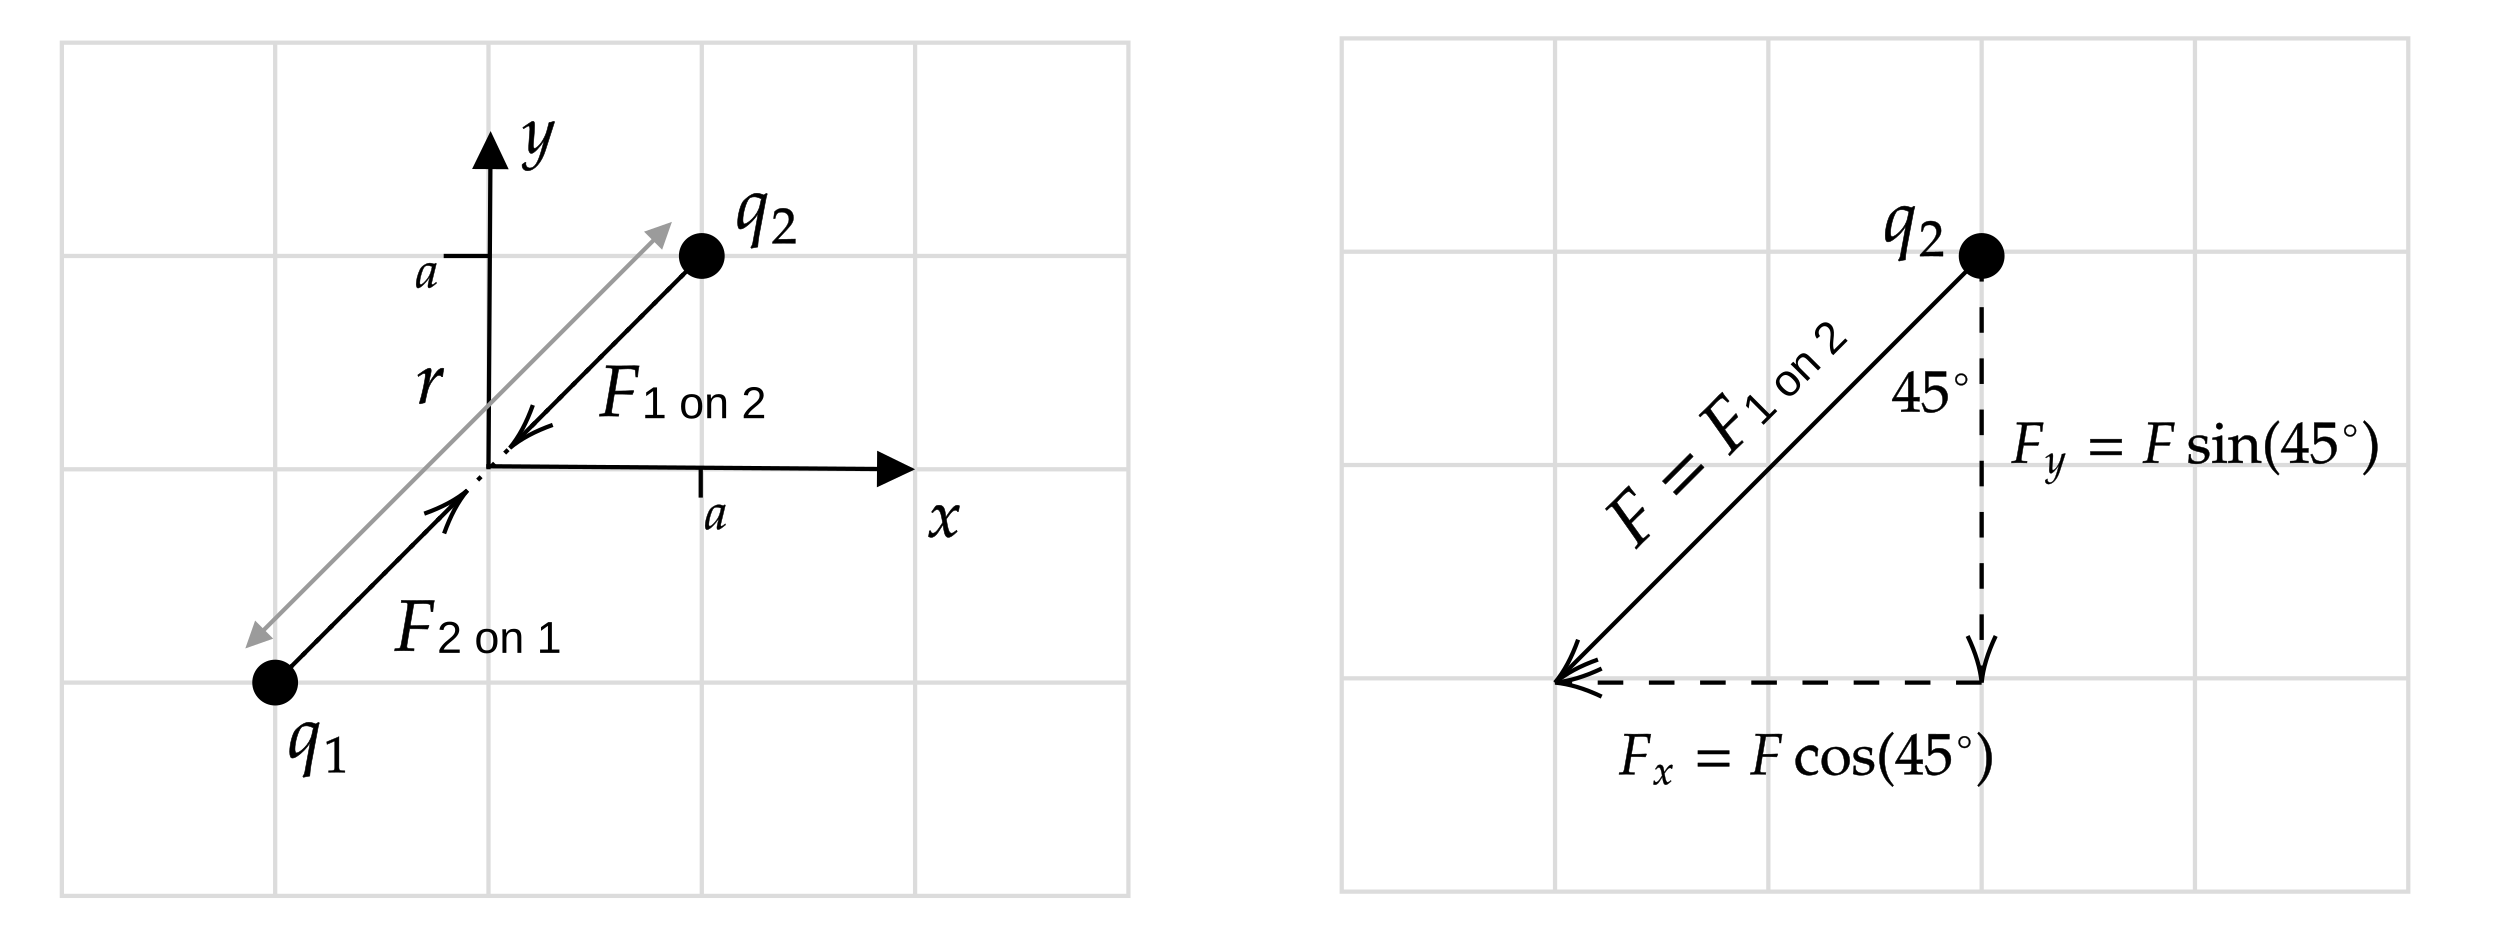
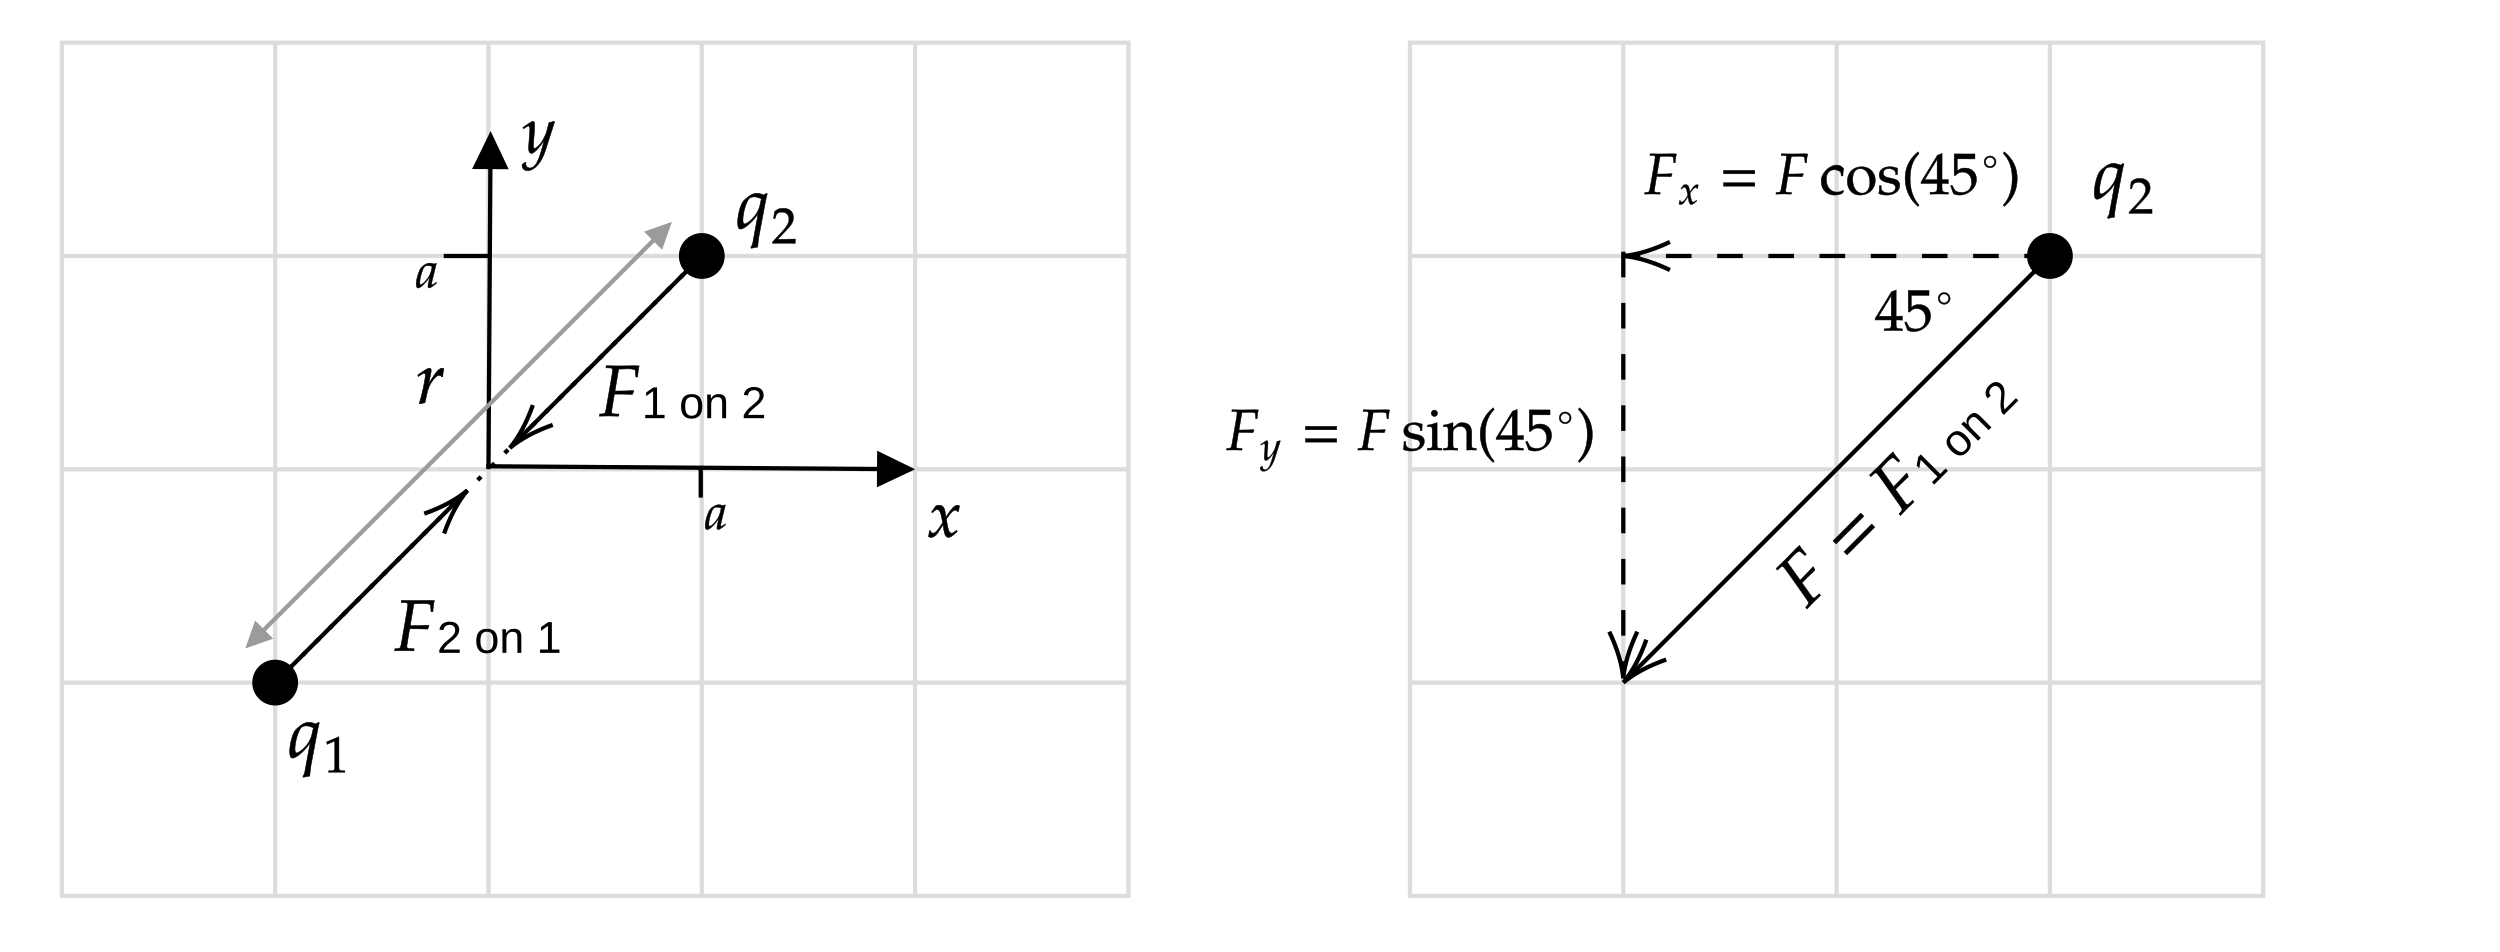
<svg xmlns="http://www.w3.org/2000/svg" x="0" y="0" width="586" height="223" style="         width:586px;         height:223px;         background: transparent;         fill: none; ">
  <svg class="role-diagram-draw-area">
    <g class="shapes-region" style="stroke: black; fill: none;">
      <g class="composite-shape">
-         <path class="real" d=" M564.5,9 L314.5,9 L314.5,209 L564.5,209 Z" style="stroke-width: 1; stroke: none; stroke-opacity: 1; fill: none; fill-opacity: 1;" />
-         <path class="real" d=" M514.5,9 L514.5,209 M464.5,9 L464.5,209 M414.5,9 L414.5,209 M364.5,9 L364.5,209" style="stroke-width: 1; stroke: rgb(220, 220, 220); stroke-opacity: 1; fill: none; fill-opacity: 1;" />
-         <path class="real" d=" M564.5,59 L314.5,59 M564.5,109 L314.5,109 M564.5,159 L314.5,159" style="stroke-width: 1; stroke: rgb(220, 220, 220); stroke-opacity: 1; fill: none; fill-opacity: 1;" />
-         <path class="real" d=" M564.5,9 L314.5,9 L314.5,209 L564.5,209 Z" style="stroke-width: 1; stroke: rgb(220, 220, 220); stroke-opacity: 1; fill: none; fill-opacity: 1;" />
-       </g>
-       <g class="arrow-line">
-         <path class="connection real" stroke-dasharray="6 6" d="  M464.5,60 L464.5,158" style="stroke: rgb(0, 0, 0); stroke-width: 1; fill: none; fill-opacity: 1;" />
-         <g stroke="#000" transform="matrix(-1.8369701987210297e-16,-1,1,-1.8369701987210297e-16,464.5,160)" style="stroke: rgb(0, 0, 0); stroke-width: 1;">
+         <path class="real" d=" M530.5,10 L330.5,10 L330.5,210 L530.5,210 Z" style="stroke-width: 1; stroke: none; stroke-opacity: 1; fill: none; fill-opacity: 1;" />
+         <path class="real" d=" M480.5,10 L480.5,210 M430.5,10 L430.5,210 M380.5,10 L380.5,210" style="stroke-width: 1; stroke: rgb(220, 220, 220); stroke-opacity: 1; fill: none; fill-opacity: 1;" />
+         <path class="real" d=" M530.5,60 L330.5,60 M530.5,110 L330.5,110 M530.5,160 L330.5,160" style="stroke-width: 1; stroke: rgb(220, 220, 220); stroke-opacity: 1; fill: none; fill-opacity: 1;" />
+         <path class="real" d=" M530.5,10 L330.5,10 L330.5,210 L530.5,210 Z" style="stroke-width: 1; stroke: rgb(220, 220, 220); stroke-opacity: 1; fill: none; fill-opacity: 1;" />
+       </g>
+       <g class="arrow-line">
+         <path class="connection real" stroke-dasharray="6 6" d="  M380.5,59 L380.5,157" style="stroke: rgb(0, 0, 0); stroke-width: 1; fill: none; fill-opacity: 1;" />
+         <g stroke="#000" transform="matrix(-1.8369701987210297e-16,-1,1,-1.8369701987210297e-16,380.5,159)" style="stroke: rgb(0, 0, 0); stroke-width: 1;">
          <path d=" M10.93,-3.29 Q4.96,-0.45 0,0 Q4.96,0.45 10.93,3.29" />
        </g>
      </g>
      <g class="arrow-line">
-         <path class="connection real" stroke-dasharray="6 6" d="  M464.5,160 L366.5,160" style="stroke: rgb(0, 0, 0); stroke-width: 1; fill: none; fill-opacity: 1;" />
-         <g stroke="#000" transform="matrix(1,-2.4492935982947064e-16,2.4492935982947064e-16,1,364.5,160)" style="stroke: rgb(0, 0, 0); stroke-width: 1;">
+         <path class="connection real" stroke-dasharray="6 6" d="  M480.5,60 L382.5,60" style="stroke: rgb(0, 0, 0); stroke-width: 1; fill: none; fill-opacity: 1;" />
+         <g stroke="#000" transform="matrix(1,-2.4492935982947064e-16,2.4492935982947064e-16,1,380.5,60)" style="stroke: rgb(0, 0, 0); stroke-width: 1;">
          <path d=" M10.93,-3.29 Q4.96,-0.45 0,0 Q4.96,0.45 10.93,3.29" />
        </g>
      </g>
      <g class="arrow-line">
-         <path class="connection real" stroke-dasharray="" d="  M464.5,60 L365.91,158.59" style="stroke: rgb(0, 0, 0); stroke-width: 1; fill: none; fill-opacity: 1;" />
-         <g stroke="#000" transform="matrix(0.7071068,-0.7071068,0.7071068,0.7071068,364.5,160)" style="stroke: rgb(0, 0, 0); stroke-width: 1;">
+         <path class="connection real" stroke-dasharray="" d="  M480.5,60 L381.91,158.59" style="stroke: rgb(0, 0, 0); stroke-width: 1; fill: none; fill-opacity: 1;" />
+         <g stroke="#000" transform="matrix(0.7071068,-0.7071068,0.7071068,0.7071068,380.5,160)" style="stroke: rgb(0, 0, 0); stroke-width: 1;">
          <path d=" M10.93,-3.29 Q4.96,-0.45 0,0 Q4.96,0.45 10.93,3.29" />
        </g>
      </g>
      <g class="composite-shape">
-         <path class="real" d=" M459.63,60 C459.63,57.31 461.81,55.13 464.5,55.13 C467.19,55.13 469.37,57.31 469.37,60 C469.37,62.69 467.19,64.87 464.5,64.87 C461.81,64.87 459.63,62.69 459.63,60 Z" style="stroke-width: 1; stroke: rgb(0, 0, 0); fill: rgb(0, 0, 0); fill-opacity: 1;" />
+         <path class="real" d=" M475.63,60 C475.63,57.31 477.81,55.13 480.5,55.13 C483.19,55.13 485.37,57.31 485.37,60 C485.37,62.69 483.19,64.87 480.5,64.87 C477.81,64.87 475.63,62.69 475.63,60 Z" style="stroke-width: 1; stroke: rgb(0, 0, 0); fill: rgb(0, 0, 0); fill-opacity: 1;" />
      </g>
      <g class="composite-shape">
        <path class="real" d=" M14.5,10 L264.5,10 L264.5,210 L14.5,210 Z" style="stroke-width: 1; stroke: none; stroke-opacity: 1; fill: none; fill-opacity: 1;" />
        <path class="real" d=" M64.5,10 L64.5,210 M114.5,10 L114.5,210 M164.5,10 L164.5,210 M214.5,10 L214.5,210" style="stroke-width: 1; stroke: rgb(220, 220, 220); stroke-opacity: 1; fill: none; fill-opacity: 1;" />
        <path class="real" d=" M14.5,60 L264.5,60 M14.5,110 L264.5,110 M14.5,160 L264.5,160" style="stroke-width: 1; stroke: rgb(220, 220, 220); stroke-opacity: 1; fill: none; fill-opacity: 1;" />
        <path class="real" d=" M14.5,10 L264.5,10 L264.5,210 L14.5,210 Z" style="stroke-width: 1; stroke: rgb(220, 220, 220); stroke-opacity: 1; fill: none; fill-opacity: 1;" />
      </g>
      <g class="arrow-line">
        <path class="connection real" stroke-dasharray="" d="  M114.5,110 L114.98,33.71" style="stroke: rgb(0, 0, 0); stroke-width: 1; fill: none; fill-opacity: 1;" />
        <g stroke="none" fill="#000" transform="matrix(-0.006283144,0.9999803,-0.9999803,-0.006283144,115,30.71429)" style="stroke: none; fill: rgb(0, 0, 0); stroke-width: 1;">
          <path d=" M8.93,-4.29 L0,0 L8.93,4.29 Z" />
        </g>
      </g>
      <g class="arrow-line">
        <path class="connection real" stroke-dasharray="" d="  M114,109.29 L211.5,109.98" style="stroke: rgb(0, 0, 0); stroke-width: 1; fill: none; fill-opacity: 1;" />
        <g stroke="none" fill="#000" transform="matrix(-0.9999744,-0.007155789,0.007155789,-0.9999744,214.5,110)" style="stroke: none; fill: rgb(0, 0, 0); stroke-width: 1;">
          <path d=" M8.93,-4.29 L0,0 L8.93,4.29 Z" />
        </g>
      </g>
      <g class="composite-shape">
        <path class="real" d=" M59.63,160 C59.63,157.31 61.81,155.13 64.5,155.13 C67.19,155.13 69.37,157.31 69.37,160 C69.37,162.69 67.19,164.87 64.5,164.87 C61.81,164.87 59.63,162.69 59.63,160 Z" style="stroke-width: 1; stroke: rgb(0, 0, 0); fill: rgb(0, 0, 0); fill-opacity: 1;" />
      </g>
      <g class="arrow-line">
        <path class="connection real" stroke-dasharray="" d="  M164.5,60 L120.91,103.59" style="stroke: rgb(0, 0, 0); stroke-width: 1; fill: none; fill-opacity: 1;" />
        <g stroke="#000" transform="matrix(0.7071068,-0.7071068,0.7071068,0.7071068,119.5,105)" style="stroke: rgb(0, 0, 0); stroke-width: 1;">
          <path d=" M10.93,-3.29 Q4.96,-0.45 0,0 Q4.96,0.45 10.93,3.29" />
        </g>
      </g>
      <g class="composite-shape">
        <path class="real" d=" M159.63,60 C159.63,57.31 161.81,55.13 164.5,55.13 C167.19,55.13 169.37,57.31 169.37,60 C169.37,62.69 167.19,64.87 164.5,64.87 C161.81,64.87 159.63,62.69 159.63,60 Z" style="stroke-width: 1; stroke: rgb(0, 0, 0); fill: rgb(0, 0, 0); fill-opacity: 1;" />
      </g>
      <g class="arrow-line">
        <path class="connection real" stroke-dasharray="" d="  M164.25,116.64 L164.25,109.64" style="stroke: rgb(0, 0, 0); stroke-width: 1; fill: none; fill-opacity: 1;" />
      </g>
      <g class="arrow-line">
        <path class="connection real" stroke-dasharray="" d="  M104,60 L114.5,60" style="stroke: rgb(0, 0, 0); stroke-width: 1; fill: none; fill-opacity: 1;" />
      </g>
      <g class="arrow-line">
        <path class="connection real" stroke-dasharray="1.125 3.35" d="  M64.5,160 L164.5,60" style="stroke: rgb(0, 0, 0); stroke-width: 1; fill: none; fill-opacity: 1;" />
      </g>
      <g class="arrow-line">
        <path class="connection real" stroke-dasharray="" d="  M59.62,149.88 L155.38,54.12" style="stroke: rgb(155, 155, 155); stroke-opacity: 1; stroke-width: 1; fill: none; fill-opacity: 1;" />
        <g stroke="none" fill="rgb(155,155,155)" fill-opacity="1" transform="matrix(-0.7071068,0.7071068,-0.7071068,-0.7071068,157.5,52)" style="stroke: none; fill: rgb(155, 155, 155); stroke-width: 1;">
          <path d=" M6.25,-3 L0,0 L6.25,3 Z" />
        </g>
        <g stroke="none" fill="rgb(155,155,155)" fill-opacity="1" transform="matrix(0.7071068,-0.7071068,0.7071068,0.7071068,57.5,152)" style="stroke: none; fill: rgb(155, 155, 155); stroke-width: 1;">
          <path d=" M6.25,-3 L0,0 L6.25,3 Z" />
        </g>
      </g>
      <g class="arrow-line">
        <path class="connection real" stroke-dasharray="" d="  M64.5,160 L108.09,116.41" style="stroke: rgb(0, 0, 0); stroke-width: 1; fill: none; fill-opacity: 1;" />
        <g stroke="#000" transform="matrix(-0.7071068,0.7071068,-0.7071068,-0.7071068,109.5,115)" style="stroke: rgb(0, 0, 0); stroke-width: 1;">
          <path d=" M10.93,-3.29 Q4.96,-0.45 0,0 Q4.96,0.45 10.93,3.29" />
        </g>
      </g>
      <g />
    </g>
    <g />
    <g />
    <g />
  </svg>
  <svg width="584" height="221" style="width:584px;height:221px;font-family:Asana-Math, Asana;background:transparent;">
    <g>
      <g>
        <g>
-           <g transform="matrix(1,0,0,1,443.5,96.45937)">
+           <g transform="matrix(1,0,0,1,439.5,77.45937)">
            <path transform="matrix(0.0136,0,0,-0.0136,0,0)" d="M280 181L280 106C280 46 269 32 220 30L158 27L158 -3C291 0 291 0 315 0C339 0 339 0 472 -3L472 27L424 30C375 33 364 46 364 106L364 181C423 181 444 180 472 177L472 248L364 245L365 697L285 667L2 204L2 181ZM280 245L65 245L280 597ZM958 253C958 366 877 446 763 446C715 446 679 443 626 396L626 605L931 604L931 689L574 690L574 322L594 316C641 363 668 377 717 377C813 377 873 309 873 201C873 90 809 25 700 25C646 25 596 43 582 69L536 151L512 137C535 80 547 48 561 4C589 -11 629 -20 672 -20C800 -20 958 89 958 253Z" stroke="rgb(0,0,0)" stroke-opacity="1" stroke-width="8" fill="rgb(0,0,0)" fill-opacity="1" />
          </g>
        </g>
        <g>
          <g>
            <g>
              <g>
-                 <g transform="matrix(1,0,0,1,457.8594,91.52)">
+                 <g transform="matrix(1,0,0,1,453.8594,72.52)">
                  <path transform="matrix(0.00952,0,0,-0.00952,0,0)" d="M342 271C342 352 277 417 195 417C112 417 47 352 47 271C47 188 112 124 195 124C277 124 342 188 342 271ZM304 271C304 209 254 161 195 161C133 161 85 209 85 271C85 331 133 380 195 380C254 380 304 331 304 271Z" stroke="rgb(0,0,0)" stroke-opacity="1" stroke-width="8" fill="rgb(0,0,0)" fill-opacity="1" />
                </g>
              </g>
            </g>
          </g>
        </g>
      </g>
    </g>
    <g>
      <g>
        <g>
-           <g transform="matrix(1,0,0,1,379.5,181.4594)">
+           <g transform="matrix(1,0,0,1,385.5,45.45938)">
            <path transform="matrix(0.0136,0,0,-0.0136,0,0)" d="M286 646L392 650C454 650 494 641 495 626L503 537L527 537C530 600 537 651 548 689C526 691 498 692 481 692L440 691L275 689L246 689C221 689 181 690 143 691L94 692L91 664L147 662C171 661 182 652 182 635C182 621 178 589 173 559L98 125C81 33 81 32 40 28L4 25L0 -3L34 -2C74 -1 106 0 127 0C145 0 174 -1 213 -2L265 -3L268 25L204 28C177 29 168 37 168 57C168 63 169 74 170 78L206 301L323 301C350 301 381 300 429 298L455 297L474 342L470 349C389 345 329 343 251 343L214 343L260 614C263 630 264 635 269 646Z" stroke="rgb(0,0,0)" stroke-opacity="1" stroke-width="8" fill="rgb(0,0,0)" fill-opacity="1" />
          </g>
        </g>
        <g>
          <g>
            <g>
              <g>
-                 <g transform="matrix(1,0,0,1,387.4609,183.8559)">
+                 <g transform="matrix(1,0,0,1,393.4609,47.85594)">
                  <path transform="matrix(0.00952,0,0,-0.00952,0,0)" d="M9 1C24 -7 40 -11 52 -11C85 -11 124 18 155 65L231 182L242 113C255 28 278 -11 314 -11C336 -11 368 6 400 35L449 79L440 98C404 68 379 53 363 53C348 53 335 63 325 83C316 102 305 139 300 168L282 269L317 318C364 383 391 406 422 406C438 406 450 398 455 383L469 387L484 472C472 479 463 482 454 482C414 482 374 446 312 354L275 299L269 347C257 446 230 482 171 482C145 482 123 474 114 461L56 378L73 368C103 402 123 416 142 416C175 416 197 375 214 277L225 215L185 153C142 86 108 54 80 54C65 54 54 58 52 63L41 91L21 88C21 53 13 27 9 1Z" stroke="rgb(0,0,0)" stroke-opacity="1" stroke-width="8" fill="rgb(0,0,0)" fill-opacity="1" />
                </g>
              </g>
            </g>
          </g>
        </g>
        <g>
-           <g transform="matrix(1,0,0,1,397.1094,181.4594)">
+           <g transform="matrix(1,0,0,1,403.1094,45.45938)">
            <path transform="matrix(0.0136,0,0,-0.0136,0,0)" d="M604 347L604 406L65 406L65 347ZM604 134L604 193L65 193L65 134Z" stroke="rgb(0,0,0)" stroke-opacity="1" stroke-width="8" fill="rgb(0,0,0)" fill-opacity="1" />
          </g>
        </g>
        <g>
-           <g transform="matrix(1,0,0,1,410.2734,181.4594)">
+           <g transform="matrix(1,0,0,1,416.2734,45.45938)">
            <path transform="matrix(0.0136,0,0,-0.0136,0,0)" d="M286 646L392 650C454 650 494 641 495 626L503 537L527 537C530 600 537 651 548 689C526 691 498 692 481 692L440 691L275 689L246 689C221 689 181 690 143 691L94 692L91 664L147 662C171 661 182 652 182 635C182 621 178 589 173 559L98 125C81 33 81 32 40 28L4 25L0 -3L34 -2C74 -1 106 0 127 0C145 0 174 -1 213 -2L265 -3L268 25L204 28C177 29 168 37 168 57C168 63 169 74 170 78L206 301L323 301C350 301 381 300 429 298L455 297L474 342L470 349C389 345 329 343 251 343L214 343L260 614C263 630 264 635 269 646Z" stroke="rgb(0,0,0)" stroke-opacity="1" stroke-width="8" fill="rgb(0,0,0)" fill-opacity="1" />
          </g>
        </g>
        <g>
          <g>
-             <g transform="matrix(1,0,0,1,420.5469,181.4594)">
+             <g transform="matrix(1,0,0,1,426.5469,45.45938)">
              <path transform="matrix(0.0136,0,0,-0.0136,0,0)" d="M399 311C399 357 404 398 413 434C381 478 338 497 293 497C169 497 25 361 25 224C25 219 26 215 26 210C26 75 121 -20 255 -20C307 -20 382 -1 392 14L413 46L403 61C366 41 334 32 298 32C187 32 114 118 114 250C114 357 164 417 254 417C298 417 346 397 364 372L371 311ZM722 469C576 469 475 366 475 217C475 76 564 -20 693 -20C847 -20 957 87 957 237C957 372 859 469 722 469ZM704 436C796 436 864 336 864 200C864 85 813 13 732 13C634 13 568 109 568 251C568 371 616 436 704 436ZM1029 143C1029 74 1026 44 1018 4C1070 -13 1109 -20 1155 -20C1286 -20 1379 50 1379 148C1379 321 1095 228 1095 358C1095 408 1130 436 1191 436C1258 436 1309 401 1309 354L1309 331L1337 331C1338 389 1339 413 1342 444C1289 462 1253 469 1212 469C1096 469 1025 414 1025 324C1025 276 1047 242 1093 221C1211 169 1305 195 1305 109C1305 55 1255 17 1184 17C1111 17 1059 52 1059 102L1059 143Z" stroke="rgb(0,0,0)" stroke-opacity="1" stroke-width="8" fill="rgb(0,0,0)" fill-opacity="1" />
            </g>
          </g>
        </g>
        <g>
-           <g transform="matrix(1,0,0,1,439.7422,181.4594)">
+           <g transform="matrix(1,0,0,1,445.7422,45.45938)">
            <path transform="matrix(0.0136,0,0,-0.0136,0,0)" d="M146 266C146 526 243 632 301 700L282 726C225 675 60 542 60 266C60 159 85 58 133 -32C168 -99 200 -138 282 -215L301 -194C255 -137 146 -15 146 266Z" stroke="rgb(0,0,0)" stroke-opacity="1" stroke-width="8" fill="rgb(0,0,0)" fill-opacity="1" />
          </g>
        </g>
        <g>
-           <g transform="matrix(1,0,0,1,444.2578,181.4594)">
+           <g transform="matrix(1,0,0,1,450.2578,45.45938)">
            <path transform="matrix(0.0136,0,0,-0.0136,0,0)" d="M280 181L280 106C280 46 269 32 220 30L158 27L158 -3C291 0 291 0 315 0C339 0 339 0 472 -3L472 27L424 30C375 33 364 46 364 106L364 181C423 181 444 180 472 177L472 248L364 245L365 697L285 667L2 204L2 181ZM280 245L65 245L280 597ZM958 253C958 366 877 446 763 446C715 446 679 443 626 396L626 605L931 604L931 689L574 690L574 322L594 316C641 363 668 377 717 377C813 377 873 309 873 201C873 90 809 25 700 25C646 25 596 43 582 69L536 151L512 137C535 80 547 48 561 4C589 -11 629 -20 672 -20C800 -20 958 89 958 253Z" stroke="rgb(0,0,0)" stroke-opacity="1" stroke-width="8" fill="rgb(0,0,0)" fill-opacity="1" />
          </g>
        </g>
        <g>
          <g>
            <g>
              <g>
-                 <g transform="matrix(1,0,0,1,458.6172,176.52)">
+                 <g transform="matrix(1,0,0,1,464.6172,40.52)">
                  <path transform="matrix(0.00952,0,0,-0.00952,0,0)" d="M342 271C342 352 277 417 195 417C112 417 47 352 47 271C47 188 112 124 195 124C277 124 342 188 342 271ZM304 271C304 209 254 161 195 161C133 161 85 209 85 271C85 331 133 380 195 380C254 380 304 331 304 271Z" stroke="rgb(0,0,0)" stroke-opacity="1" stroke-width="8" fill="rgb(0,0,0)" fill-opacity="1" />
                </g>
              </g>
            </g>
          </g>
        </g>
        <g>
-           <g transform="matrix(1,0,0,1,463.125,181.4594)">
+           <g transform="matrix(1,0,0,1,469.125,45.45938)">
            <path transform="matrix(0.0136,0,0,-0.0136,0,0)" d="M51 726L32 700C87 636 187 526 187 266C187 -10 83 -131 32 -194L51 -215C104 -165 273 -23 273 265C273 542 108 675 51 726Z" stroke="rgb(0,0,0)" stroke-opacity="1" stroke-width="8" fill="rgb(0,0,0)" fill-opacity="1" />
          </g>
        </g>
      </g>
    </g>
    <g>
      <g>
        <g>
-           <g transform="matrix(1,0,0,1,471.5,108.4594)">
+           <g transform="matrix(1,0,0,1,287.5,105.4594)">
            <path transform="matrix(0.0136,0,0,-0.0136,0,0)" d="M286 646L392 650C454 650 494 641 495 626L503 537L527 537C530 600 537 651 548 689C526 691 498 692 481 692L440 691L275 689L246 689C221 689 181 690 143 691L94 692L91 664L147 662C171 661 182 652 182 635C182 621 178 589 173 559L98 125C81 33 81 32 40 28L4 25L0 -3L34 -2C74 -1 106 0 127 0C145 0 174 -1 213 -2L265 -3L268 25L204 28C177 29 168 37 168 57C168 63 169 74 170 78L206 301L323 301C350 301 381 300 429 298L455 297L474 342L470 349C389 345 329 343 251 343L214 343L260 614C263 630 264 635 269 646Z" stroke="rgb(0,0,0)" stroke-opacity="1" stroke-width="8" fill="rgb(0,0,0)" fill-opacity="1" />
          </g>
        </g>
        <g>
          <g>
            <g>
              <g>
-                 <g transform="matrix(1,0,0,1,479.4609,110.8559)">
+                 <g transform="matrix(1,0,0,1,295.4609,107.8559)">
                  <path transform="matrix(0.00952,0,0,-0.00952,0,0)" d="M-7 -180C-8 -187 -8 -193 -8 -198C-8 -241 29 -276 74 -276C180 -276 290 -152 349 33L490 473L479 482C450 471 427 465 405 463L370 331C358 284 323 211 290 162C255 111 206 67 184 67C172 67 163 90 164 115L180 322C182 353 184 391 184 419C184 464 177 482 160 482C147 482 133 475 85 442L3 386L14 368L64 398C69 401 80 410 89 410C103 410 111 391 111 358C111 357 111 351 110 343L93 100L92 60C92 18 110 -11 135 -11C172 -11 256 74 331 187L282 16C231 -161 181 -234 111 -234C76 -234 49 -207 49 -172C49 -167 50 -159 51 -150L41 -146Z" stroke="rgb(0,0,0)" stroke-opacity="1" stroke-width="8" fill="rgb(0,0,0)" fill-opacity="1" />
                </g>
              </g>
            </g>
          </g>
        </g>
        <g>
-           <g transform="matrix(1,0,0,1,489.1094,108.4594)">
+           <g transform="matrix(1,0,0,1,305.1094,105.4594)">
            <path transform="matrix(0.0136,0,0,-0.0136,0,0)" d="M604 347L604 406L65 406L65 347ZM604 134L604 193L65 193L65 134Z" stroke="rgb(0,0,0)" stroke-opacity="1" stroke-width="8" fill="rgb(0,0,0)" fill-opacity="1" />
          </g>
        </g>
        <g>
-           <g transform="matrix(1,0,0,1,502.2734,108.4594)">
+           <g transform="matrix(1,0,0,1,318.2734,105.4594)">
            <path transform="matrix(0.0136,0,0,-0.0136,0,0)" d="M286 646L392 650C454 650 494 641 495 626L503 537L527 537C530 600 537 651 548 689C526 691 498 692 481 692L440 691L275 689L246 689C221 689 181 690 143 691L94 692L91 664L147 662C171 661 182 652 182 635C182 621 178 589 173 559L98 125C81 33 81 32 40 28L4 25L0 -3L34 -2C74 -1 106 0 127 0C145 0 174 -1 213 -2L265 -3L268 25L204 28C177 29 168 37 168 57C168 63 169 74 170 78L206 301L323 301C350 301 381 300 429 298L455 297L474 342L470 349C389 345 329 343 251 343L214 343L260 614C263 630 264 635 269 646Z" stroke="rgb(0,0,0)" stroke-opacity="1" stroke-width="8" fill="rgb(0,0,0)" fill-opacity="1" />
          </g>
        </g>
        <g>
          <g>
-             <g transform="matrix(1,0,0,1,512.5469,108.4594)">
+             <g transform="matrix(1,0,0,1,328.5469,105.4594)">
              <path transform="matrix(0.0136,0,0,-0.0136,0,0)" d="M41 143C41 74 38 44 30 4C82 -13 121 -20 167 -20C298 -20 391 50 391 148C391 321 107 228 107 358C107 408 142 436 203 436C270 436 321 401 321 354L321 331L349 331C350 389 351 413 354 444C301 462 265 469 224 469C108 469 37 414 37 324C37 276 59 242 105 221C223 169 317 195 317 109C317 55 267 17 196 17C123 17 71 52 71 102L71 143ZM611 465L602 469C551 448 499 434 446 428L446 400L483 400C523 400 527 393 527 327L527 102C527 39 524 32 490 30L444 27L444 -3C544 0 544 0 569 0C594 0 594 0 694 -3L694 27L648 30C614 32 611 39 611 102ZM565 687C535 687 509 661 509 631C509 602 535 576 564 576C593 576 620 602 620 631C620 659 593 687 565 687ZM1123 -3C1184 0 1185 0 1202 0C1216 0 1216 0 1285 -3L1285 27L1244 30C1210 32 1207 38 1207 102L1207 295C1207 412 1152 469 1040 469C1003 469 982 462 961 444L885 378L885 465L876 469C825 448 773 434 720 428L720 400L757 400C797 400 801 393 801 327L801 102C801 39 798 32 764 30L719 27L719 -3C787 -1 814 0 843 0C872 0 899 -1 967 -3L967 27L922 30C888 32 885 39 885 102L885 314C885 359 951 408 1012 408C1079 408 1123 358 1123 281Z" stroke="rgb(0,0,0)" stroke-opacity="1" stroke-width="8" fill="rgb(0,0,0)" fill-opacity="1" />
            </g>
          </g>
        </g>
        <g>
-           <g transform="matrix(1,0,0,1,530.1484,108.4594)">
+           <g transform="matrix(1,0,0,1,346.1484,105.4594)">
            <path transform="matrix(0.0136,0,0,-0.0136,0,0)" d="M146 266C146 526 243 632 301 700L282 726C225 675 60 542 60 266C60 159 85 58 133 -32C168 -99 200 -138 282 -215L301 -194C255 -137 146 -15 146 266Z" stroke="rgb(0,0,0)" stroke-opacity="1" stroke-width="8" fill="rgb(0,0,0)" fill-opacity="1" />
          </g>
        </g>
        <g>
-           <g transform="matrix(1,0,0,1,534.6641,108.4594)">
+           <g transform="matrix(1,0,0,1,350.6641,105.4594)">
            <path transform="matrix(0.0136,0,0,-0.0136,0,0)" d="M280 181L280 106C280 46 269 32 220 30L158 27L158 -3C291 0 291 0 315 0C339 0 339 0 472 -3L472 27L424 30C375 33 364 46 364 106L364 181C423 181 444 180 472 177L472 248L364 245L365 697L285 667L2 204L2 181ZM280 245L65 245L280 597ZM958 253C958 366 877 446 763 446C715 446 679 443 626 396L626 605L931 604L931 689L574 690L574 322L594 316C641 363 668 377 717 377C813 377 873 309 873 201C873 90 809 25 700 25C646 25 596 43 582 69L536 151L512 137C535 80 547 48 561 4C589 -11 629 -20 672 -20C800 -20 958 89 958 253Z" stroke="rgb(0,0,0)" stroke-opacity="1" stroke-width="8" fill="rgb(0,0,0)" fill-opacity="1" />
          </g>
        </g>
        <g>
          <g>
            <g>
              <g>
-                 <g transform="matrix(1,0,0,1,549.0234,103.52)">
+                 <g transform="matrix(1,0,0,1,365.0234,100.52)">
                  <path transform="matrix(0.00952,0,0,-0.00952,0,0)" d="M342 271C342 352 277 417 195 417C112 417 47 352 47 271C47 188 112 124 195 124C277 124 342 188 342 271ZM304 271C304 209 254 161 195 161C133 161 85 209 85 271C85 331 133 380 195 380C254 380 304 331 304 271Z" stroke="rgb(0,0,0)" stroke-opacity="1" stroke-width="8" fill="rgb(0,0,0)" fill-opacity="1" />
                </g>
              </g>
            </g>
          </g>
        </g>
        <g>
-           <g transform="matrix(1,0,0,1,553.5312,108.4594)">
+           <g transform="matrix(1,0,0,1,369.5312,105.4594)">
            <path transform="matrix(0.0136,0,0,-0.0136,0,0)" d="M51 726L32 700C87 636 187 526 187 266C187 -10 83 -131 32 -194L51 -215C104 -165 273 -23 273 265C273 542 108 675 51 726Z" stroke="rgb(0,0,0)" stroke-opacity="1" stroke-width="8" fill="rgb(0,0,0)" fill-opacity="1" />
          </g>
        </g>
      </g>
    </g>
-     <g transform="matrix(0.7071068,-0.7071068,0.7071068,0.7071068,47.91817,315.7941)">
-       <g>
-         <g>
-           <g transform="matrix(1,0,0,1,369.5859,105.0039)">
+     <g transform="matrix(0.7071068,-0.7071068,0.7071068,0.7071068,49.7344,348.1788)">
+       <g>
+         <g>
+           <g transform="matrix(1,0,0,1,409.5859,119.0039)">
            <path transform="matrix(0.017,0,0,-0.017,0,0)" d="M286 646L392 650C454 650 494 641 495 626L503 537L527 537C530 600 537 651 548 689C526 691 498 692 481 692L440 691L275 689L246 689C221 689 181 690 143 691L94 692L91 664L147 662C171 661 182 652 182 635C182 621 178 589 173 559L98 125C81 33 81 32 40 28L4 25L0 -3L34 -2C74 -1 106 0 127 0C145 0 174 -1 213 -2L265 -3L268 25L204 28C177 29 168 37 168 57C168 63 169 74 170 78L206 301L323 301C350 301 381 300 429 298L455 297L474 342L470 349C389 345 329 343 251 343L214 343L260 614C263 630 264 635 269 646Z" stroke="rgb(0,0,0)" stroke-opacity="1" stroke-width="8" fill="rgb(0,0,0)" fill-opacity="1" />
          </g>
        </g>
        <g>
-           <g transform="matrix(1,0,0,1,384.1172,105.0039)">
+           <g transform="matrix(1,0,0,1,424.1172,119.0039)">
            <path transform="matrix(0.017,0,0,-0.017,0,0)" d="M604 347L604 406L65 406L65 347ZM604 134L604 193L65 193L65 134Z" stroke="rgb(0,0,0)" stroke-opacity="1" stroke-width="8" fill="rgb(0,0,0)" fill-opacity="1" />
          </g>
        </g>
        <g>
-           <g transform="matrix(1,0,0,1,400.5703,105.0039)">
+           <g transform="matrix(1,0,0,1,440.5703,119.0039)">
            <path transform="matrix(0.017,0,0,-0.017,0,0)" d="M286 646L392 650C454 650 494 641 495 626L503 537L527 537C530 600 537 651 548 689C526 691 498 692 481 692L440 691L275 689L246 689C221 689 181 690 143 691L94 692L91 664L147 662C171 661 182 652 182 635C182 621 178 589 173 559L98 125C81 33 81 32 40 28L4 25L0 -3L34 -2C74 -1 106 0 127 0C145 0 174 -1 213 -2L265 -3L268 25L204 28C177 29 168 37 168 57C168 63 169 74 170 78L206 301L323 301C350 301 381 300 429 298L455 297L474 342L470 349C389 345 329 343 251 343L214 343L260 614C263 630 264 635 269 646Z" stroke="rgb(0,0,0)" stroke-opacity="1" stroke-width="8" fill="rgb(0,0,0)" fill-opacity="1" />
          </g>
        </g>
        <g>
          <g>
            <g>
              <g>
                <g>
                  <g>
                    <g>
-                       <text x="410.516" y="98.605" style="white-space:pre;stroke:none;fill:rgb(0,0,0);fill-opacity:1;font-size:10.5px;font-family:Arial, Helvetica, sans-serif;font-weight:400;font-style:normal;dominant-baseline:text-before-edge;text-decoration:none solid rgb(0, 0, 0);">1 on 2</text>
-                     </g>
-                   </g>
-                 </g>
-               </g>
-             </g>
-           </g>
-         </g>
-       </g>
-     </g>
-     <g>
-       <g>
-         <g>
-           <g>
-             <g>
-               <g>
-                 <g transform="matrix(1,0,0,1,441.5,56.5)">
+                       <text x="450.516" y="112.605" style="white-space:pre;stroke:none;fill:rgb(0,0,0);fill-opacity:1;font-size:10.5px;font-family:Arial, Helvetica, sans-serif;font-weight:400;font-style:normal;dominant-baseline:text-before-edge;text-decoration:none solid rgb(0, 0, 0);">1 on 2</text>
+                     </g>
+                   </g>
+                 </g>
+               </g>
+             </g>
+           </g>
+         </g>
+       </g>
+     </g>
+     <g>
+       <g>
+         <g>
+           <g>
+             <g>
+               <g>
+                 <g transform="matrix(1,0,0,1,490.5,46.5)">
                  <path transform="matrix(0.017,0,0,-0.017,0,0)" d="M385 458C342 475 313 482 284 482C209 482 121 394 103 374C63 327 24 181 24 78C24 19 36 -11 60 -11C82 -11 101 -3 133 19C180 51 259 121 308 209L232 -205C227 -229 217 -249 205 -262L214 -276C245 -268 276 -262 300 -259C304 -205 310 -150 319 -100L405 356C416 417 422 443 432 474L418 480ZM118 59C104 59 96 80 96 113C96 209 139 359 181 409C193 424 222 433 254 433C282 433 303 427 351 406L330 311C301 174 160 59 118 59Z" stroke="rgb(0,0,0)" stroke-opacity="1" stroke-width="8" fill="rgb(0,0,0)" fill-opacity="1" />
                </g>
              </g>
              <g>
                <g>
                  <g>
                    <g>
-                       <g transform="matrix(1,0,0,1,449.8672,60.00156)">
+                       <g transform="matrix(1,0,0,1,498.8672,50.00156)">
                        <path transform="matrix(0.0119,0,0,-0.0119,0,0)" d="M16 23L16 -3C203 -3 203 0 239 0C275 0 275 -3 468 -3L468 82C353 77 307 81 122 77L304 270C401 373 431 428 431 503C431 618 353 689 226 689C154 689 105 669 56 619L39 483L68 483L81 529C97 587 133 612 200 612C286 612 341 558 341 473C341 398 299 324 186 204Z" stroke="rgb(0,0,0)" stroke-opacity="1" stroke-width="8" fill="rgb(0,0,0)" fill-opacity="1" />
                      </g>
                    </g>
                  </g>
                </g>
              </g>
            </g>
          </g>
        </g>
      </g>
    </g>
    <g>
      <g>
        <g>
          <g transform="matrix(1,0,0,1,122.5,35.8)">
            <path transform="matrix(0.0153,0,0,-0.0153,0,0)" d="M-7 -180C-8 -187 -8 -193 -8 -198C-8 -241 29 -276 74 -276C180 -276 290 -152 349 33L490 473L479 482C450 471 427 465 405 463L370 331C358 284 323 211 290 162C255 111 206 67 184 67C172 67 163 90 164 115L180 322C182 353 184 391 184 419C184 464 177 482 160 482C147 482 133 475 85 442L3 386L14 368L64 398C69 401 80 410 89 410C103 410 111 391 111 358C111 357 111 351 110 343L93 100L92 60C92 18 110 -11 135 -11C172 -11 256 74 331 187L282 16C231 -161 181 -234 111 -234C76 -234 49 -207 49 -172C49 -167 50 -159 51 -150L41 -146Z" stroke="rgb(0,0,0)" stroke-opacity="1" stroke-width="8" fill="rgb(0,0,0)" fill-opacity="1" />
          </g>
        </g>
      </g>
    </g>
    <g>
      <g>
        <g>
          <g transform="matrix(1,0,0,1,217.5,125.8)">
            <path transform="matrix(0.0153,0,0,-0.0153,0,0)" d="M9 1C24 -7 40 -11 52 -11C85 -11 124 18 155 65L231 182L242 113C255 28 278 -11 314 -11C336 -11 368 6 400 35L449 79L440 98C404 68 379 53 363 53C348 53 335 63 325 83C316 102 305 139 300 168L282 269L317 318C364 383 391 406 422 406C438 406 450 398 455 383L469 387L484 472C472 479 463 482 454 482C414 482 374 446 312 354L275 299L269 347C257 446 230 482 171 482C145 482 123 474 114 461L56 378L73 368C103 402 123 416 142 416C175 416 197 375 214 277L225 215L185 153C142 86 108 54 80 54C65 54 54 58 52 63L41 91L21 88C21 53 13 27 9 1Z" stroke="rgb(0,0,0)" stroke-opacity="1" stroke-width="8" fill="rgb(0,0,0)" fill-opacity="1" />
          </g>
        </g>
      </g>
    </g>
    <g>
      <g>
        <g>
          <g transform="matrix(1,0,0,1,140.5,97.49219)">
            <path transform="matrix(0.017,0,0,-0.017,0,0)" d="M286 646L392 650C454 650 494 641 495 626L503 537L527 537C530 600 537 651 548 689C526 691 498 692 481 692L440 691L275 689L246 689C221 689 181 690 143 691L94 692L91 664L147 662C171 661 182 652 182 635C182 621 178 589 173 559L98 125C81 33 81 32 40 28L4 25L0 -3L34 -2C74 -1 106 0 127 0C145 0 174 -1 213 -2L265 -3L268 25L204 28C177 29 168 37 168 57C168 63 169 74 170 78L206 301L323 301C350 301 381 300 429 298L455 297L474 342L470 349C389 345 329 343 251 343L214 343L260 614C263 630 264 635 269 646Z" stroke="rgb(0,0,0)" stroke-opacity="1" stroke-width="8" fill="rgb(0,0,0)" fill-opacity="1" />
          </g>
        </g>
        <g>
          <g>
            <g>
              <g>
                <g>
                  <g>
                    <g>
                      <text x="150.445" y="91.094" style="white-space:pre;stroke:none;fill:rgb(0,0,0);fill-opacity:1;font-size:10.5px;font-family:Arial, Helvetica, sans-serif;font-weight:400;font-style:normal;dominant-baseline:text-before-edge;text-decoration:none solid rgb(0, 0, 0);">1 on 2</text>
                    </g>
                  </g>
                </g>
              </g>
            </g>
          </g>
        </g>
      </g>
    </g>
    <g>
      <g>
        <g>
          <g>
            <g>
              <g>
                <g transform="matrix(1,0,0,1,172.5,53.5)">
                  <path transform="matrix(0.017,0,0,-0.017,0,0)" d="M385 458C342 475 313 482 284 482C209 482 121 394 103 374C63 327 24 181 24 78C24 19 36 -11 60 -11C82 -11 101 -3 133 19C180 51 259 121 308 209L232 -205C227 -229 217 -249 205 -262L214 -276C245 -268 276 -262 300 -259C304 -205 310 -150 319 -100L405 356C416 417 422 443 432 474L418 480ZM118 59C104 59 96 80 96 113C96 209 139 359 181 409C193 424 222 433 254 433C282 433 303 427 351 406L330 311C301 174 160 59 118 59Z" stroke="rgb(0,0,0)" stroke-opacity="1" stroke-width="8" fill="rgb(0,0,0)" fill-opacity="1" />
                </g>
              </g>
              <g>
                <g>
                  <g>
                    <g>
                      <g transform="matrix(1,0,0,1,180.8672,57.00156)">
                        <path transform="matrix(0.0119,0,0,-0.0119,0,0)" d="M16 23L16 -3C203 -3 203 0 239 0C275 0 275 -3 468 -3L468 82C353 77 307 81 122 77L304 270C401 373 431 428 431 503C431 618 353 689 226 689C154 689 105 669 56 619L39 483L68 483L81 529C97 587 133 612 200 612C286 612 341 558 341 473C341 398 299 324 186 204Z" stroke="rgb(0,0,0)" stroke-opacity="1" stroke-width="8" fill="rgb(0,0,0)" fill-opacity="1" />
                      </g>
                    </g>
                  </g>
                </g>
              </g>
            </g>
          </g>
        </g>
      </g>
    </g>
    <g>
      <g>
        <g>
          <g transform="matrix(1,0,0,1,165.2422,124.0406)">
            <path transform="matrix(0.0119,0,0,-0.0119,0,0)" d="M271 204L242 77C238 60 236 42 236 26C236 4 245 -9 260 -9C283 -9 324 17 406 85L399 106C375 86 346 59 324 59C315 59 309 68 309 82C309 87 309 90 310 93L402 472L392 481L359 463C318 478 301 482 274 482C246 482 226 477 199 464C137 433 104 403 79 354C35 265 4 145 4 67C4 23 19 -11 38 -11C75 -11 155 41 271 204ZM319 414C297 305 278 253 244 201C187 117 126 59 94 59C82 59 76 72 76 99C76 163 104 280 139 360C163 415 186 433 234 433C257 433 275 429 319 414Z" stroke="rgb(0,0,0)" stroke-opacity="1" stroke-width="8" fill="rgb(0,0,0)" fill-opacity="1" />
          </g>
        </g>
      </g>
    </g>
    <g>
      <g>
        <g>
          <g transform="matrix(1,0,0,1,97.5,67.4)">
            <path transform="matrix(0.0119,0,0,-0.0119,0,0)" d="M271 204L242 77C238 60 236 42 236 26C236 4 245 -9 260 -9C283 -9 324 17 406 85L399 106C375 86 346 59 324 59C315 59 309 68 309 82C309 87 309 90 310 93L402 472L392 481L359 463C318 478 301 482 274 482C246 482 226 477 199 464C137 433 104 403 79 354C35 265 4 145 4 67C4 23 19 -11 38 -11C75 -11 155 41 271 204ZM319 414C297 305 278 253 244 201C187 117 126 59 94 59C82 59 76 72 76 99C76 163 104 280 139 360C163 415 186 433 234 433C257 433 275 429 319 414Z" stroke="rgb(0,0,0)" stroke-opacity="1" stroke-width="8" fill="rgb(0,0,0)" fill-opacity="1" />
          </g>
        </g>
      </g>
    </g>
    <g>
      <g>
        <g>
          <g>
            <g>
              <g>
                <g transform="matrix(1,0,0,1,97.5,94.5)">
                  <path transform="matrix(0.017,0,0,-0.017,0,0)" d="M368 365C371 403 376 435 384 476C373 481 369 482 364 482C333 482 302 458 266 407C227 351 188 291 172 256L204 408C208 425 210 438 210 450C210 470 202 482 187 482C166 482 128 461 54 408L26 388L33 368L65 389C93 407 104 412 113 412C123 412 130 403 130 390C130 332 87 126 47 -2L57 -9C72 -4 88 -1 111 4L124 6L150 126C168 209 191 262 235 319C269 363 296 384 318 384C333 384 343 379 354 365Z" stroke="rgb(0,0,0)" stroke-opacity="1" stroke-width="8" fill="rgb(0,0,0)" fill-opacity="1" />
                </g>
              </g>
            </g>
          </g>
        </g>
      </g>
    </g>
    <g>
      <g>
        <g>
          <g transform="matrix(1,0,0,1,92.5,152.5)">
            <path transform="matrix(0.017,0,0,-0.017,0,0)" d="M286 646L392 650C454 650 494 641 495 626L503 537L527 537C530 600 537 651 548 689C526 691 498 692 481 692L440 691L275 689L246 689C221 689 181 690 143 691L94 692L91 664L147 662C171 661 182 652 182 635C182 621 178 589 173 559L98 125C81 33 81 32 40 28L4 25L0 -3L34 -2C74 -1 106 0 127 0C145 0 174 -1 213 -2L265 -3L268 25L204 28C177 29 168 37 168 57C168 63 169 74 170 78L206 301L323 301C350 301 381 300 429 298L455 297L474 342L470 349C389 345 329 343 251 343L214 343L260 614C263 630 264 635 269 646Z" stroke="rgb(0,0,0)" stroke-opacity="1" stroke-width="8" fill="rgb(0,0,0)" fill-opacity="1" />
          </g>
        </g>
        <g>
          <g>
            <g>
              <g>
                <g>
                  <g>
                    <g>
                      <text x="102.445" y="146.102" style="white-space:pre;stroke:none;fill:rgb(0,0,0);fill-opacity:1;font-size:10.5px;font-family:Arial, Helvetica, sans-serif;font-weight:400;font-style:normal;dominant-baseline:text-before-edge;text-decoration:none solid rgb(0, 0, 0);">2 on 1</text>
                    </g>
                  </g>
                </g>
              </g>
            </g>
          </g>
        </g>
      </g>
    </g>
    <g>
      <g>
        <g>
          <g>
            <g>
              <g>
                <g transform="matrix(1,0,0,1,67.5,177.5)">
                  <path transform="matrix(0.017,0,0,-0.017,0,0)" d="M385 458C342 475 313 482 284 482C209 482 121 394 103 374C63 327 24 181 24 78C24 19 36 -11 60 -11C82 -11 101 -3 133 19C180 51 259 121 308 209L232 -205C227 -229 217 -249 205 -262L214 -276C245 -268 276 -262 300 -259C304 -205 310 -150 319 -100L405 356C416 417 422 443 432 474L418 480ZM118 59C104 59 96 80 96 113C96 209 139 359 181 409C193 424 222 433 254 433C282 433 303 427 351 406L330 311C301 174 160 59 118 59Z" stroke="rgb(0,0,0)" stroke-opacity="1" stroke-width="8" fill="rgb(0,0,0)" fill-opacity="1" />
                </g>
              </g>
              <g>
                <g>
                  <g>
                    <g>
                      <g transform="matrix(1,0,0,1,75.86719,181.0016)">
                        <path transform="matrix(0.0119,0,0,-0.0119,0,0)" d="M418 -3L418 27L366 30C311 33 301 44 301 96L301 700L60 598L67 548L217 614L217 96C217 44 206 33 152 30L96 27L96 -3C250 0 250 0 261 0C292 0 402 -3 418 -3Z" stroke="rgb(0,0,0)" stroke-opacity="1" stroke-width="8" fill="rgb(0,0,0)" fill-opacity="1" />
                      </g>
                    </g>
                  </g>
                </g>
              </g>
            </g>
          </g>
        </g>
      </g>
    </g>
  </svg>
</svg>
